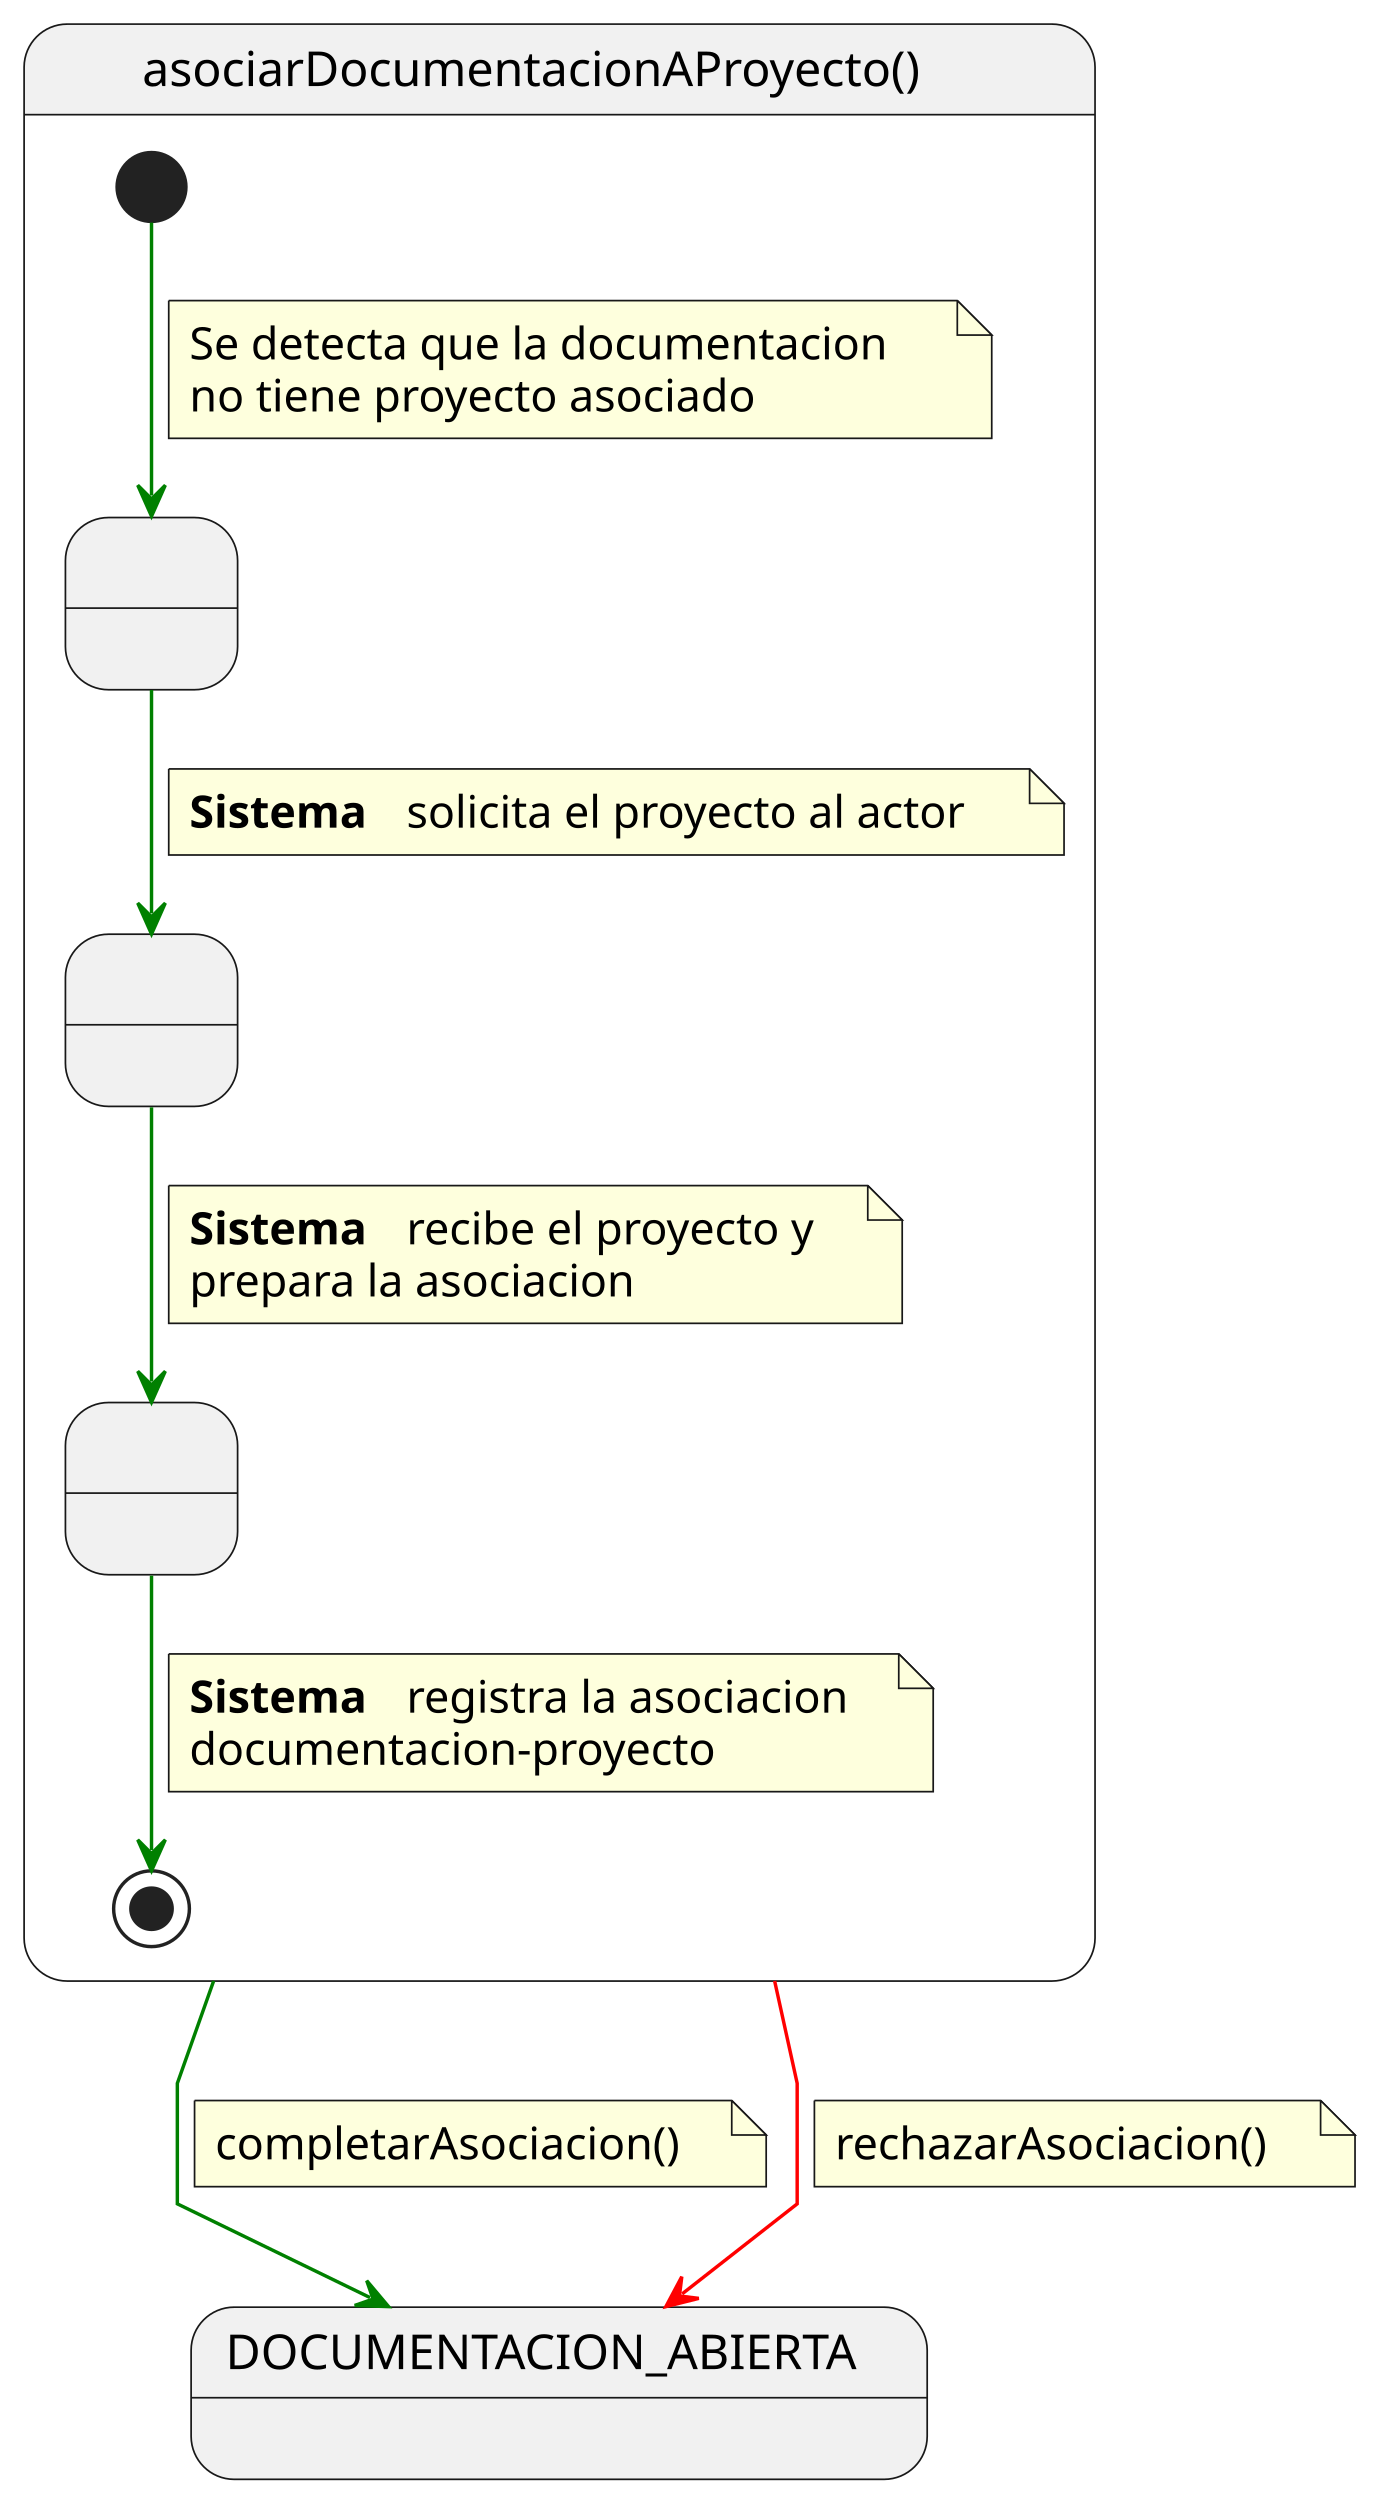
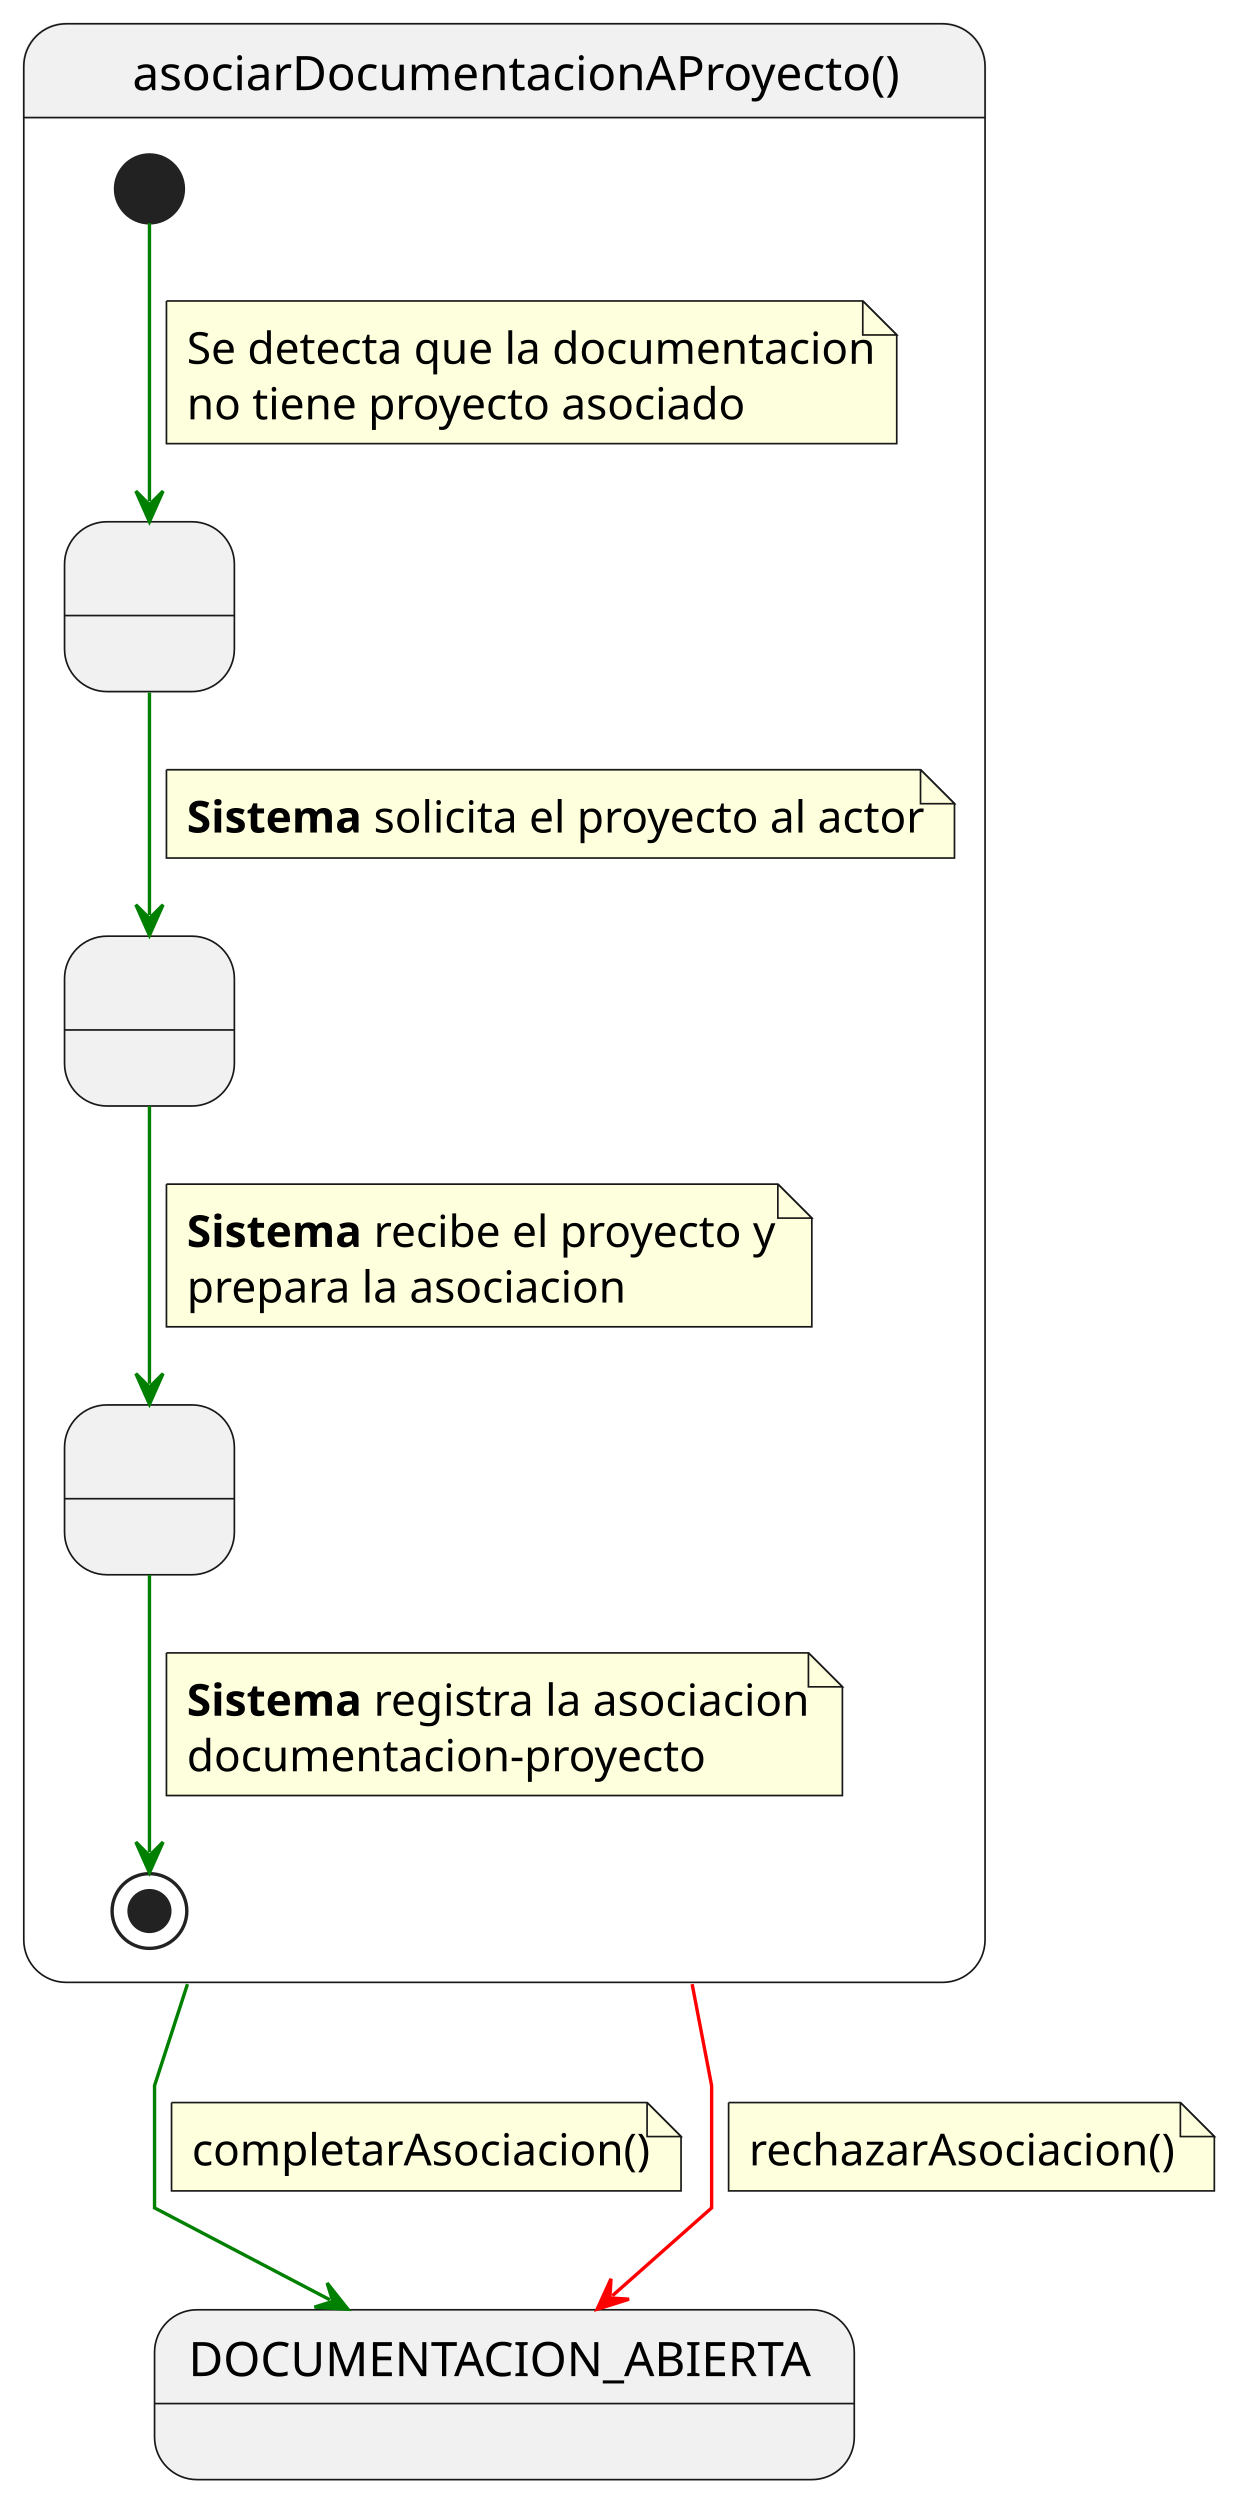
- <svg xmlns="http://www.w3.org/2000/svg" contentStyleType="text/css" data-diagram-type="STATE" height="726px" preserveAspectRatio="none" style="width:400px;height:726px;background:#FFFFFF;" version="1.1" viewBox="0 0 400 726" width="400px" zoomAndPan="magnify">
+ <svg xmlns="http://www.w3.org/2000/svg" contentStyleType="text/css" height="736px" preserveAspectRatio="none" style="width:364px;height:736px;background:#FFFFFF;" version="1.1" viewBox="0 0 364 736" width="364px" zoomAndPan="magnify">
  <defs />
  <g>
-     <path d="M19.5,7 L305.5,7 A12.5,12.5 0 0 1 318,19.5 L318,33.297 L7,33.297 L7,19.5 A12.5,12.5 0 0 1 19.5,7" fill="#F1F1F1" />
-     <rect fill="none" height="568.297" rx="12.5" ry="12.5" style="stroke:#181818;stroke-width:0.5;" width="311" x="7" y="7" />
-     <line style="stroke:#181818;stroke-width:0.5;" x1="7" x2="318" y1="33.297" y2="33.297" />
-     <text fill="#000000" font-family="sans-serif" font-size="14" lengthAdjust="spacing" textLength="242.409" x="41.295" y="24.995">asociarDocumentacionAProyecto()</text>
+     <path d="M19.5,7 L277.5,7 A12.5,12.5 0 0 1 290,19.5 L290,34.609 L7,34.609 L7,19.5 A12.5,12.5 0 0 1 19.5,7 " fill="#F1F1F1" style="stroke:#F1F1F1;stroke-width:1.0;" />
+     <rect fill="none" height="576.609" rx="12.5" ry="12.5" style="stroke:#181818;stroke-width:0.5;" width="283" x="7" y="7" />
+     <line style="stroke:#181818;stroke-width:0.5;" x1="7" x2="290" y1="34.609" y2="34.609" />
+     <text fill="#000000" font-family="sans-serif" font-size="14" lengthAdjust="spacing" textLength="219" x="39" y="26.533">asociarDocumentacionAProyecto()</text>
    <g id="asociarDocumentacionAProyecto.DetectandoAusenciaProyecto">
-       <rect fill="#F1F1F1" height="50" rx="12.5" ry="12.5" style="stroke:#181818;stroke-width:0.5;" width="50" x="19" y="150.297" />
-       <line style="stroke:#181818;stroke-width:0.5;" x1="19" x2="69" y1="176.594" y2="176.594" />
-       <text fill="#000000" font-family="sans-serif" font-size="14" lengthAdjust="spacing" textLength="4.45" x="41.775" y="168.292"> </text>
+       <rect fill="#F1F1F1" height="50" rx="12.5" ry="12.5" style="stroke:#181818;stroke-width:0.5;" width="50" x="19" y="153.609" />
+       <line style="stroke:#181818;stroke-width:0.5;" x1="19" x2="69" y1="181.219" y2="181.219" />
+       <text fill="#000000" font-family="sans-serif" font-size="14" lengthAdjust="spacing" textLength="4" x="42" y="173.143"> </text>
    </g>
    <g id="asociarDocumentacionAProyecto.SolicitandoProyecto">
-       <rect fill="#F1F1F1" height="50" rx="12.5" ry="12.5" style="stroke:#181818;stroke-width:0.5;" width="50" x="19" y="271.297" />
-       <line style="stroke:#181818;stroke-width:0.5;" x1="19" x2="69" y1="297.594" y2="297.594" />
-       <text fill="#000000" font-family="sans-serif" font-size="14" lengthAdjust="spacing" textLength="4.45" x="41.775" y="289.292"> </text>
+       <rect fill="#F1F1F1" height="50" rx="12.5" ry="12.5" style="stroke:#181818;stroke-width:0.5;" width="50" x="19" y="275.609" />
+       <line style="stroke:#181818;stroke-width:0.5;" x1="19" x2="69" y1="303.219" y2="303.219" />
+       <text fill="#000000" font-family="sans-serif" font-size="14" lengthAdjust="spacing" textLength="4" x="42" y="295.143"> </text>
    </g>
    <g id="asociarDocumentacionAProyecto.RegistrandoAsociacion">
-       <rect fill="#F1F1F1" height="50" rx="12.5" ry="12.5" style="stroke:#181818;stroke-width:0.5;" width="50" x="19" y="407.297" />
-       <line style="stroke:#181818;stroke-width:0.5;" x1="19" x2="69" y1="433.594" y2="433.594" />
-       <text fill="#000000" font-family="sans-serif" font-size="14" lengthAdjust="spacing" textLength="4.45" x="41.775" y="425.292"> </text>
+       <rect fill="#F1F1F1" height="50" rx="12.5" ry="12.5" style="stroke:#181818;stroke-width:0.5;" width="50" x="19" y="413.609" />
+       <line style="stroke:#181818;stroke-width:0.5;" x1="19" x2="69" y1="441.219" y2="441.219" />
+       <text fill="#000000" font-family="sans-serif" font-size="14" lengthAdjust="spacing" textLength="4" x="42" y="433.143"> </text>
    </g>
-     <ellipse cx="44" cy="54.297" fill="#222222" rx="10" ry="10" style="stroke:#222222;stroke-width:1;" />
-     <ellipse cx="44" cy="554.297" fill="none" rx="11" ry="11" style="stroke:#222222;stroke-width:1;" />
-     <ellipse cx="44" cy="554.297" fill="#222222" rx="6" ry="6" style="stroke:#222222;stroke-width:1;" />
-     <g class="link" data-entity-1=".start.asociarDocumentacionAProyecto" data-entity-2="DetectandoAusenciaProyecto" data-source-line="9" data-uid="lnk3" id="link_.start.asociarDocumentacionAProyecto_DetectandoAusenciaProyecto">
-       <path d="M44,64.637 C44,82.827 44,117.537 44,143.907" fill="none" id="*start*asociarDocumentacionAProyecto-to-DetectandoAusenciaProyecto" style="stroke:#008000;stroke-width:1;" />
-       <polygon fill="#008000" points="44,149.907,48,140.907,44,144.907,40,140.907,44,149.907" style="stroke:#008000;stroke-width:1;" />
-       <path d="M49,87.297 L49,127.297 L288,127.297 L288,97.297 L278,87.297 L49,87.297" fill="#FEFFDD" style="stroke:#181818;stroke-width:0.5;" />
-       <path d="M278,87.297 L278,97.297 L288,97.297 L278,87.297" fill="#FEFFDD" style="stroke:#181818;stroke-width:0.5;" />
-       <text fill="#000000" font-family="sans-serif" font-size="13" lengthAdjust="spacing" textLength="218.912" x="55" y="104.364">Se detecta que la documentacion</text>
-       <text fill="#000000" font-family="sans-serif" font-size="13" lengthAdjust="spacing" textLength="176.598" x="55" y="119.497">no tiene proyecto asociado</text>
+     <ellipse cx="44" cy="55.609" fill="#222222" rx="10" ry="10" style="stroke:#222222;stroke-width:1.0;" />
+     <ellipse cx="44" cy="562.609" fill="none" rx="11" ry="11" style="stroke:#222222;stroke-width:1.0;" />
+     <ellipse cx="44" cy="562.609" fill="#222222" rx="6" ry="6" style="stroke:#222222;stroke-width:1.0;" />
+     <g id="link_*start*asociarDocumentacionAProyecto_DetectandoAusenciaProyecto">
+       <path d="M44,65.699 C44,84.169 44,120.589 44,147.579 " fill="none" id="*start*asociarDocumentacionAProyecto-to-DetectandoAusenciaProyecto" style="stroke:#008000;stroke-width:1.0;" />
+       <polygon fill="#008000" points="44,153.579,48,144.579,44,148.579,40,144.579,44,153.579" style="stroke:#008000;stroke-width:1.0;" />
+       <path d="M49,88.609 L49,130.609 L264,130.609 L264,98.609 L254,88.609 L49,88.609 " fill="#FEFFDD" style="stroke:#181818;stroke-width:0.5;" />
+       <path d="M254,88.609 L254,98.609 L264,98.609 L254,88.609 " fill="#FEFFDD" style="stroke:#181818;stroke-width:0.5;" />
+       <text fill="#000000" font-family="sans-serif" font-size="13" lengthAdjust="spacing" textLength="194" x="55" y="107.105">Se detecta que la documentacion</text>
+       <text fill="#000000" font-family="sans-serif" font-size="13" lengthAdjust="spacing" textLength="156" x="55" y="123.456">no tiene proyecto asociado</text>
    </g>
-     <g class="link" data-entity-1="DetectandoAusenciaProyecto" data-entity-2="SolicitandoProyecto" data-source-line="15" data-uid="lnk4" id="link_DetectandoAusenciaProyecto_SolicitandoProyecto">
-       <path d="M44,200.377 C44,221.027 44,244.617 44,265.247" fill="none" id="DetectandoAusenciaProyecto-to-SolicitandoProyecto" style="stroke:#008000;stroke-width:1;" />
-       <polygon fill="#008000" points="44,271.247,48,262.247,44,266.247,40,262.247,44,271.247" style="stroke:#008000;stroke-width:1;" />
-       <path d="M49,223.297 L49,248.297 L309,248.297 L309,233.297 L299,223.297 L49,223.297" fill="#FEFFDD" style="stroke:#181818;stroke-width:0.5;" />
-       <path d="M299,223.297 L299,233.297 L309,233.297 L299,223.297" fill="#FEFFDD" style="stroke:#181818;stroke-width:0.5;" />
-       <text fill="#000000" font-family="sans-serif" font-size="13" font-weight="bold" lengthAdjust="spacing" textLength="58.906" x="55" y="240.364">Sistema</text>
-       <text fill="#000000" font-family="sans-serif" font-size="13" lengthAdjust="spacing" textLength="176.44" x="118.039" y="240.364">solicita el proyecto al actor</text>
+     <g id="link_DetectandoAusenciaProyecto_SolicitandoProyecto">
+       <path d="M44,203.889 C44,224.709 44,248.549 44,269.359 " fill="none" id="DetectandoAusenciaProyecto-to-SolicitandoProyecto" style="stroke:#008000;stroke-width:1.0;" />
+       <polygon fill="#008000" points="44,275.359,48,266.359,44,270.359,40,266.359,44,275.359" style="stroke:#008000;stroke-width:1.0;" />
+       <path d="M49,226.609 L49,252.609 L281,252.609 L281,236.609 L271,226.609 L49,226.609 " fill="#FEFFDD" style="stroke:#181818;stroke-width:0.5;" />
+       <path d="M271,226.609 L271,236.609 L281,236.609 L271,226.609 " fill="#FEFFDD" style="stroke:#181818;stroke-width:0.5;" />
+       <text fill="#000000" font-family="sans-serif" font-size="13" font-weight="bold" lengthAdjust="spacing" textLength="51" x="55" y="245.105">Sistema</text>
+       <text fill="#000000" font-family="sans-serif" font-size="13" lengthAdjust="spacing" textLength="156" x="110" y="245.105">solicita el proyecto al actor</text>
    </g>
-     <g class="link" data-entity-1="SolicitandoProyecto" data-entity-2="RegistrandoAsociacion" data-source-line="20" data-uid="lnk5" id="link_SolicitandoProyecto_RegistrandoAsociacion">
-       <path d="M44,321.567 C44,345.847 44,376.987 44,401.207" fill="none" id="SolicitandoProyecto-to-RegistrandoAsociacion" style="stroke:#008000;stroke-width:1;" />
-       <polygon fill="#008000" points="44,407.207,48,398.207,44,402.207,40,398.207,44,407.207" style="stroke:#008000;stroke-width:1;" />
-       <path d="M49,344.297 L49,384.297 L262,384.297 L262,354.297 L252,344.297 L49,344.297" fill="#FEFFDD" style="stroke:#181818;stroke-width:0.5;" />
-       <path d="M252,344.297 L252,354.297 L262,354.297 L252,344.297" fill="#FEFFDD" style="stroke:#181818;stroke-width:0.5;" />
-       <text fill="#000000" font-family="sans-serif" font-size="13" font-weight="bold" lengthAdjust="spacing" textLength="58.906" x="55" y="361.364">Sistema</text>
-       <text fill="#000000" font-family="sans-serif" font-size="13" lengthAdjust="spacing" textLength="129.492" x="118.039" y="361.364">recibe el proyecto y</text>
-       <text fill="#000000" font-family="sans-serif" font-size="13" lengthAdjust="spacing" textLength="139.337" x="55" y="376.497">prepara la asociacion</text>
+     <g id="link_SolicitandoProyecto_RegistrandoAsociacion">
+       <path d="M44,325.609 C44,350.319 44,382.609 44,407.389 " fill="none" id="SolicitandoProyecto-to-RegistrandoAsociacion" style="stroke:#008000;stroke-width:1.0;" />
+       <polygon fill="#008000" points="44,413.389,48,404.389,44,408.389,40,404.389,44,413.389" style="stroke:#008000;stroke-width:1.0;" />
+       <path d="M49,348.609 L49,390.609 L239,390.609 L239,358.609 L229,348.609 L49,348.609 " fill="#FEFFDD" style="stroke:#181818;stroke-width:0.5;" />
+       <path d="M229,348.609 L229,358.609 L239,358.609 L229,348.609 " fill="#FEFFDD" style="stroke:#181818;stroke-width:0.5;" />
+       <text fill="#000000" font-family="sans-serif" font-size="13" font-weight="bold" lengthAdjust="spacing" textLength="51" x="55" y="367.104">Sistema</text>
+       <text fill="#000000" font-family="sans-serif" font-size="13" lengthAdjust="spacing" textLength="114" x="110" y="367.104">recibe el proyecto y</text>
+       <text fill="#000000" font-family="sans-serif" font-size="13" lengthAdjust="spacing" textLength="123" x="55" y="383.456">prepara la asociacion</text>
    </g>
-     <g class="link" data-entity-1="RegistrandoAsociacion" data-entity-2=".end.asociarDocumentacionAProyecto" data-source-line="26" data-uid="lnk7" id="link_RegistrandoAsociacion_.end.asociarDocumentacionAProyecto">
-       <path d="M44,457.577 C44,483.877 44,518.567 44,537.277" fill="none" id="RegistrandoAsociacion-to-*end*asociarDocumentacionAProyecto" style="stroke:#008000;stroke-width:1;" />
-       <polygon fill="#008000" points="44,543.277,48,534.277,44,538.277,40,534.277,44,543.277" style="stroke:#008000;stroke-width:1;" />
-       <path d="M49,480.297 L49,520.297 L271,520.297 L271,490.297 L261,480.297 L49,480.297" fill="#FEFFDD" style="stroke:#181818;stroke-width:0.5;" />
-       <path d="M261,480.297 L261,490.297 L271,490.297 L261,480.297" fill="#FEFFDD" style="stroke:#181818;stroke-width:0.5;" />
-       <text fill="#000000" font-family="sans-serif" font-size="13" font-weight="bold" lengthAdjust="spacing" textLength="58.906" x="55" y="497.364">Sistema</text>
-       <text fill="#000000" font-family="sans-serif" font-size="13" lengthAdjust="spacing" textLength="138.601" x="118.039" y="497.364">registra la asociacion</text>
-       <text fill="#000000" font-family="sans-serif" font-size="13" lengthAdjust="spacing" textLength="162.64" x="55" y="512.497">documentacion-proyecto</text>
+     <g id="link_RegistrandoAsociacion_*end*asociarDocumentacionAProyecto">
+       <path d="M44,463.709 C44,490.379 44,526.109 44,545.309 " fill="none" id="RegistrandoAsociacion-to-*end*asociarDocumentacionAProyecto" style="stroke:#008000;stroke-width:1.0;" />
+       <polygon fill="#008000" points="44,551.309,48,542.309,44,546.309,40,542.309,44,551.309" style="stroke:#008000;stroke-width:1.0;" />
+       <path d="M49,486.609 L49,528.609 L248,528.609 L248,496.609 L238,486.609 L49,486.609 " fill="#FEFFDD" style="stroke:#181818;stroke-width:0.5;" />
+       <path d="M238,486.609 L238,496.609 L248,496.609 L238,486.609 " fill="#FEFFDD" style="stroke:#181818;stroke-width:0.5;" />
+       <text fill="#000000" font-family="sans-serif" font-size="13" font-weight="bold" lengthAdjust="spacing" textLength="51" x="55" y="505.104">Sistema</text>
+       <text fill="#000000" font-family="sans-serif" font-size="13" lengthAdjust="spacing" textLength="123" x="110" y="505.104">registra la asociacion</text>
+       <text fill="#000000" font-family="sans-serif" font-size="13" lengthAdjust="spacing" textLength="142" x="55" y="521.456">documentacion-proyecto</text>
    </g>
    <g id="DOCUMENTACION_ABIERTA">
-       <rect fill="#F1F1F1" height="50" rx="12.5" ry="12.5" style="stroke:#181818;stroke-width:0.5;" width="213.758" x="55.5" y="670" />
-       <line style="stroke:#181818;stroke-width:0.5;" x1="55.5" x2="269.258" y1="696.297" y2="696.297" />
-       <text fill="#000000" font-family="sans-serif" font-size="14" lengthAdjust="spacing" textLength="193.758" x="65.5" y="687.995">DOCUMENTACION_ABIERTA</text>
+       <rect fill="#F1F1F1" height="50" rx="12.5" ry="12.5" style="stroke:#181818;stroke-width:0.5;" width="206" x="45.5" y="680" />
+       <line style="stroke:#181818;stroke-width:0.5;" x1="45.5" x2="251.5" y1="707.609" y2="707.609" />
+       <text fill="#000000" font-family="sans-serif" font-size="14" lengthAdjust="spacing" textLength="186" x="55.5" y="699.533">DOCUMENTACION_ABIERTA</text>
    </g>
-     <g class="link" data-entity-1="asociarDocumentacionAProyecto" data-entity-2="DOCUMENTACION_ABIERTA" data-source-line="33" data-uid="lnk9" id="link_asociarDocumentacionAProyecto_DOCUMENTACION_ABIERTA">
-       <path d="M62.04,575.27 C55.53,593.65 51.5,605 51.5,605 C51.5,605 51.5,640 51.5,640 C51.5,640 77.894,652.846 107.444,667.216" fill="none" id="asociarDocumentacionAProyecto-to-DOCUMENTACION_ABIERTA" style="stroke:#008000;stroke-width:1;" />
-       <polygon fill="#008000" points="112.84,669.84,106.496,662.307,108.344,667.653,102.997,669.501,112.84,669.84" style="stroke:#008000;stroke-width:1;" />
-       <path d="M56.5,610 L56.5,635 L222.5,635 L222.5,620 L212.5,610 L56.5,610" fill="#FEFFDD" style="stroke:#181818;stroke-width:0.5;" />
-       <path d="M212.5,610 L212.5,620 L222.5,620 L212.5,610" fill="#FEFFDD" style="stroke:#181818;stroke-width:0.5;" />
-       <text fill="#000000" font-family="sans-serif" font-size="13" lengthAdjust="spacing" textLength="145.476" x="62.5" y="627.067">completarAsociacion()</text>
+     <g id="link_asociarDocumentacionAProyecto_DOCUMENTACION_ABIERTA">
+       <path d="M55.19,584.13 C49.2,602.6 45.5,614 45.5,614 C45.5,614 45.5,650 45.5,650 C45.5,650 69.686,662.685 97.106,677.055 " fill="none" id="asociarDocumentacionAProyecto-to-DOCUMENTACION_ABIERTA" style="stroke:#008000;stroke-width:1.0;" />
+       <polygon fill="#008000" points="102.42,679.84,96.305,672.119,97.991,677.519,92.592,679.205,102.42,679.84" style="stroke:#008000;stroke-width:1.0;" />
+       <path d="M50.5,619 L50.5,645 L200.5,645 L200.5,629 L190.5,619 L50.5,619 " fill="#FEFFDD" style="stroke:#181818;stroke-width:0.5;" />
+       <path d="M190.5,619 L190.5,629 L200.5,629 L190.5,619 " fill="#FEFFDD" style="stroke:#181818;stroke-width:0.5;" />
+       <text fill="#000000" font-family="sans-serif" font-size="13" lengthAdjust="spacing" textLength="129" x="56.5" y="637.495">completarAsociacion()</text>
    </g>
-     <g class="link" data-entity-1="asociarDocumentacionAProyecto" data-entity-2="DOCUMENTACION_ABIERTA" data-source-line="38" data-uid="lnk10" id="link_asociarDocumentacionAProyecto_DOCUMENTACION_ABIERTA">
-       <path d="M224.95,575.27 C229,593.65 231.5,605 231.5,605 C231.5,605 231.5,640 231.5,640 C231.5,640 216.466,651.773 198.096,666.143" fill="none" id="asociarDocumentacionAProyecto-to-DOCUMENTACION_ABIERTA-1" style="stroke:#FF0000;stroke-width:1;" />
-       <polygon fill="#FF0000" points="193.37,669.84,202.923,667.445,197.308,666.759,197.994,661.144,193.37,669.84" style="stroke:#FF0000;stroke-width:1;" />
-       <path d="M236.5,610 L236.5,635 L393.5,635 L393.5,620 L383.5,610 L236.5,610" fill="#FEFFDD" style="stroke:#181818;stroke-width:0.5;" />
-       <path d="M383.5,610 L383.5,620 L393.5,620 L383.5,610" fill="#FEFFDD" style="stroke:#181818;stroke-width:0.5;" />
-       <text fill="#000000" font-family="sans-serif" font-size="13" lengthAdjust="spacing" textLength="136.272" x="242.5" y="627.067">rechazarAsociacion()</text>
+     <g id="link_asociarDocumentacionAProyecto_DOCUMENTACION_ABIERTA">
+       <path d="M203.76,584.13 C207.31,602.6 209.5,614 209.5,614 C209.5,614 209.5,650 209.5,650 C209.5,650 196.524,661.494 180.284,675.864 " fill="none" id="asociarDocumentacionAProyecto-to-DOCUMENTACION_ABIERTA-1" style="stroke:#FF0000;stroke-width:1.0;" />
+       <polygon fill="#FF0000" points="175.79,679.84,185.181,676.872,179.535,676.527,179.88,670.88,175.79,679.84" style="stroke:#FF0000;stroke-width:1.0;" />
+       <path d="M214.5,619 L214.5,645 L357.5,645 L357.5,629 L347.5,619 L214.5,619 " fill="#FEFFDD" style="stroke:#181818;stroke-width:0.5;" />
+       <path d="M347.5,619 L347.5,629 L357.5,629 L347.5,619 " fill="#FEFFDD" style="stroke:#181818;stroke-width:0.5;" />
+       <text fill="#000000" font-family="sans-serif" font-size="13" lengthAdjust="spacing" textLength="122" x="220.5" y="637.495">rechazarAsociacion()</text>
    </g>
  </g>
</svg>
